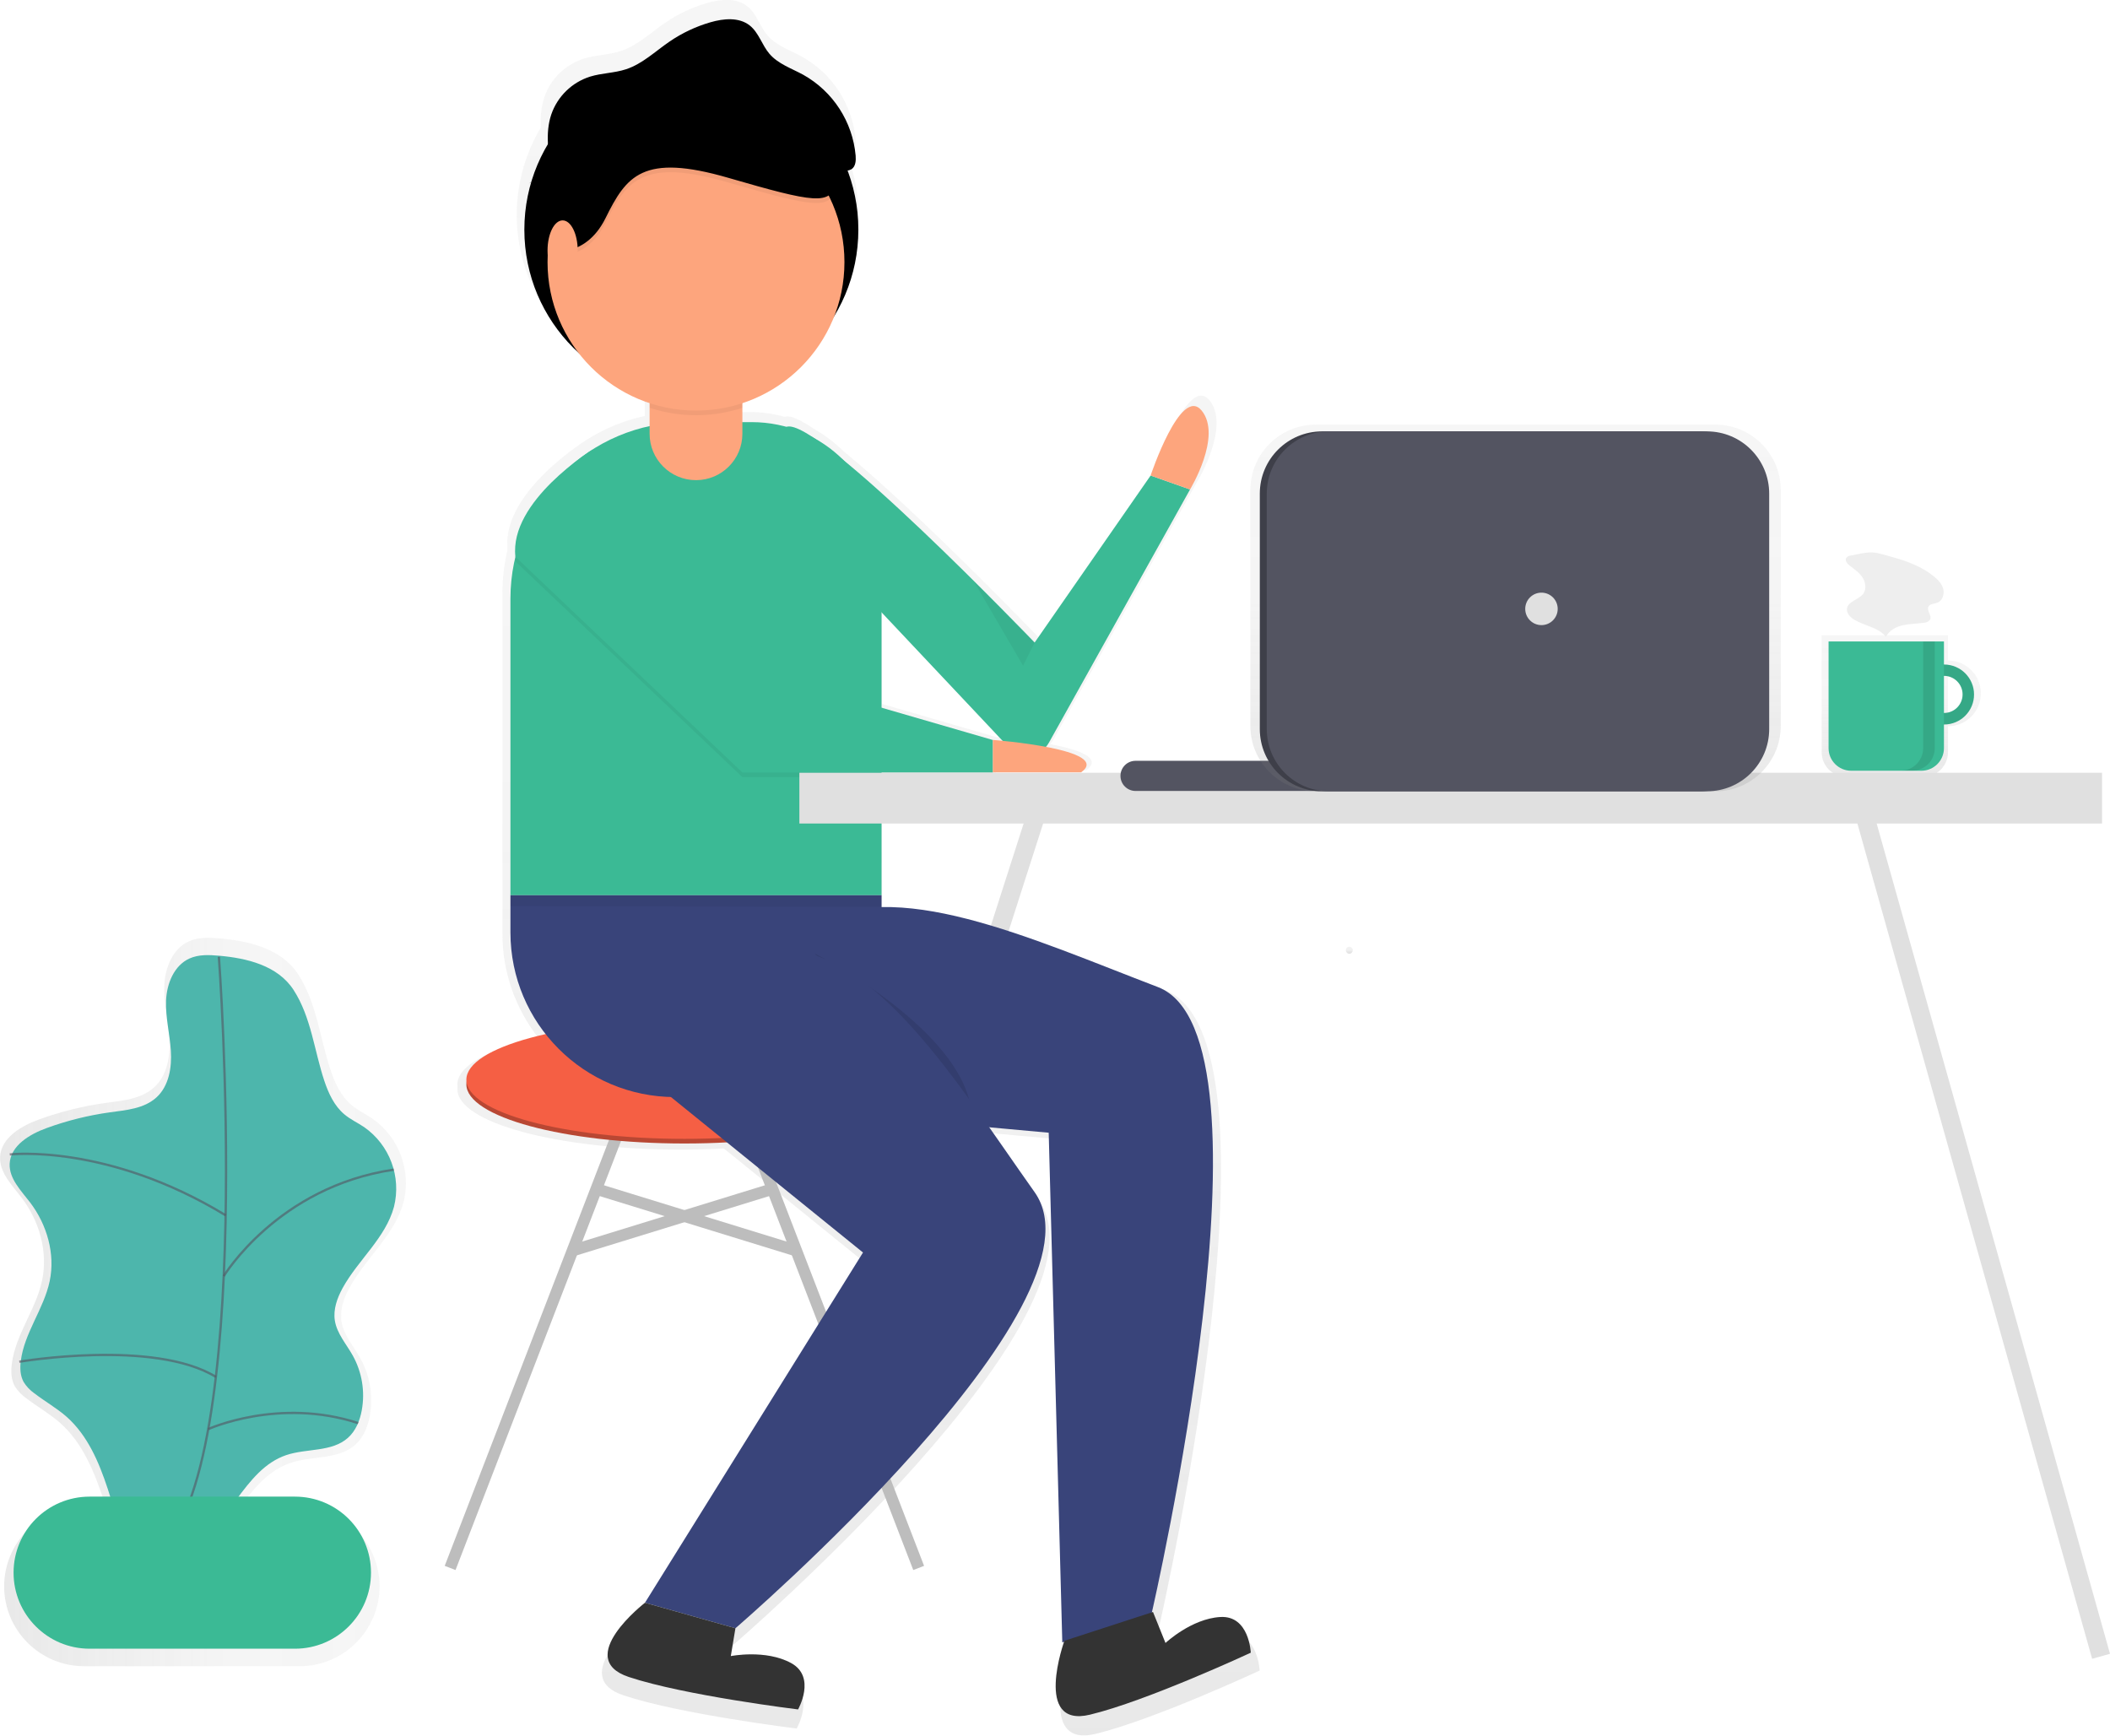
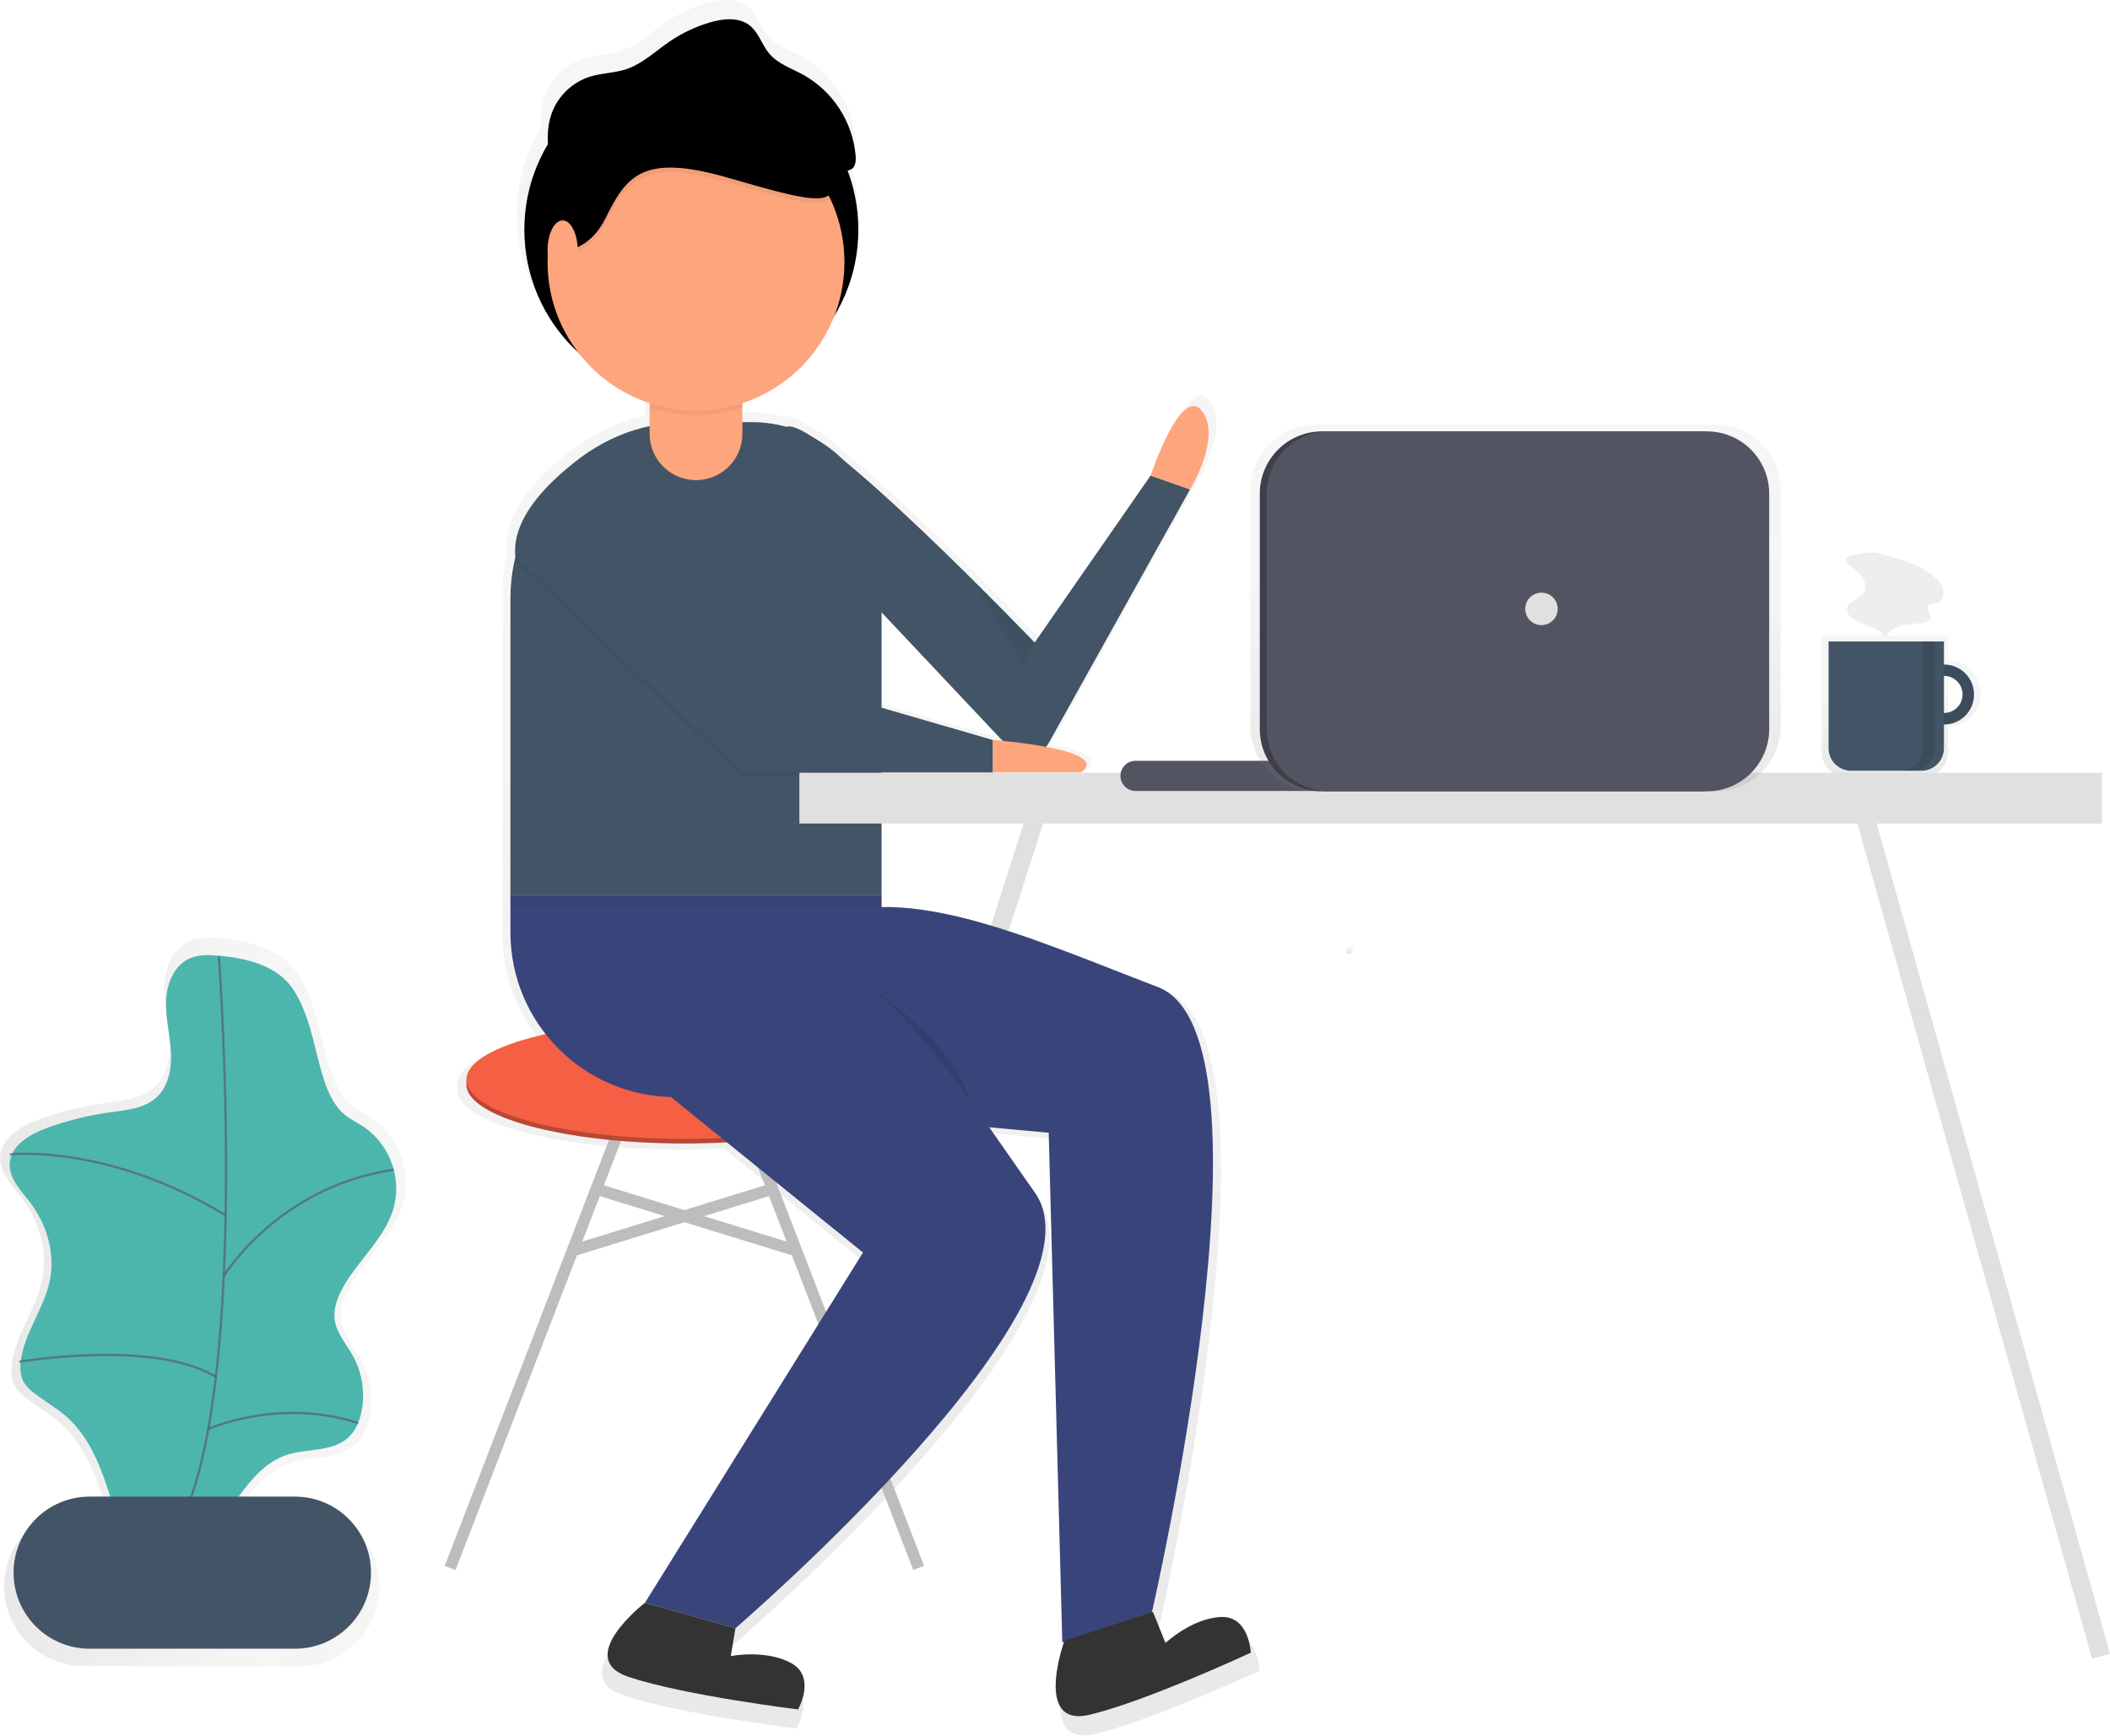
<svg xmlns="http://www.w3.org/2000/svg" xmlns:xlink="http://www.w3.org/1999/xlink" id="98fdd3a5-2c74-40f5-a4f2-41d93d22b358" data-name="Layer 1" width="909.67" height="748.22" viewBox="0 0 909.67 748.22">
  <defs>
    <linearGradient id="d011afd7-26ae-4e21-bfb4-bf8e8278f380" x1="966.56" y1="410.81" x2="966.56" y2="349.8" gradientUnits="userSpaceOnUse">
      <stop offset="0" stop-color="gray" stop-opacity="0.25" />
      <stop offset="0.54" stop-color="gray" stop-opacity="0.12" />
      <stop offset="1" stop-color="gray" stop-opacity="0.1" />
    </linearGradient>
    <linearGradient id="b1272ad6-7fba-4513-8921-9c5943220b72" x1="517.02" y1="824.11" x2="517.02" y2="75.89" xlink:href="#d011afd7-26ae-4e21-bfb4-bf8e8278f380" />
    <linearGradient id="40add73e-d2f5-4381-9257-44e56f6ed5b0" x1="146.88" y1="637.21" x2="321.94" y2="637.21" xlink:href="#d011afd7-26ae-4e21-bfb4-bf8e8278f380" />
    <linearGradient id="44499e99-1e42-4717-8565-691e3cc41d41" x1="728.6" y1="487.08" x2="728.6" y2="484.08" xlink:href="#d011afd7-26ae-4e21-bfb4-bf8e8278f380" />
    <linearGradient id="a8bd5eea-1591-45ad-a86c-0410ca3890b3" x1="653.39" y1="341.18" x2="653.39" y2="183.08" xlink:href="#d011afd7-26ae-4e21-bfb4-bf8e8278f380" />
  </defs>
  <g opacity="0.7">
    <path d="M986.71,360.7V349.8H932.24v50.39a10.62,10.62,0,0,0,10.62,10.62h33.23a10.62,10.62,0,0,0,10.62-10.62V389a14.16,14.16,0,1,0,0-28.33Zm0,22.88V366.14a8.72,8.72,0,1,1,0,17.43Z" transform="translate(-146.88 -75.89)" fill="url(#d011afd7-26ae-4e21-bfb4-bf8e8278f380)" />
  </g>
-   <path d="M985,362.4a12.93,12.93,0,1,0,12.93,12.93A12.93,12.93,0,0,0,985,362.4Zm0,20.89a8,8,0,1,1,8-8A8,8,0,0,1,985,383.29Z" transform="translate(-146.88 -75.89)" fill="#3bba95" />
+   <path d="M985,362.4a12.93,12.93,0,1,0,12.93,12.93A12.93,12.93,0,0,0,985,362.4Zm0,20.89a8,8,0,1,1,8-8A8,8,0,0,1,985,383.29Z" transform="translate(-146.88 -75.89)" fill="#425465" />
  <path d="M985,362.4a12.93,12.93,0,1,0,12.93,12.93A12.93,12.93,0,0,0,985,362.4Zm0,20.89a8,8,0,1,1,8-8A8,8,0,0,1,985,383.29Z" transform="translate(-146.88 -75.89)" opacity="0.1" />
-   <path d="M788.34,276.56h49.74a0,0,0,0,1,0,0v46a9.75,9.75,0,0,1-9.75,9.75H798.09a9.75,9.75,0,0,1-9.75-9.75v-46A0,0,0,0,1,788.34,276.56Z" fill="#3bba95" />
+   <path d="M788.34,276.56h49.74a0,0,0,0,1,0,0v46a9.75,9.75,0,0,1-9.75,9.75H798.09a9.75,9.75,0,0,1-9.75-9.75v-46A0,0,0,0,1,788.34,276.56Z" fill="#425465" />
  <path d="M976,352.45v46a9.7,9.7,0,0,1-9.7,9.7h5a9.7,9.7,0,0,0,9.7-9.7v-46Z" transform="translate(-146.88 -75.89)" opacity="0.1" />
  <path d="M945,315.37a2.9,2.9,0,0,0-2.2,1.12c-.65,1.18.53,2.52,1.61,3.33,2,1.5,4.09,3,5.45,5.07s1.78,5,.3,7c-1.93,2.62-6.55,3.19-7,6.41-.29,2.07,1.5,3.84,3.32,4.88,4.48,2.57,10.26,3.25,13.5,7.27,1.34-2.76,4.35-4.36,7.34-5s6.1-.63,9.14-1.09A3.16,3.16,0,0,0,979,343c.85-1.72-1.57-3.79-.73-5.51.64-1.32,2.5-1.21,3.86-1.74,2.22-.86,3.13-3.71,2.5-6s-2.41-4.09-4.28-5.56c-5-4-11.1-6.29-17.23-8-2.85-.78-6.2-2-9.16-2.12S947.86,314.89,945,315.37Z" transform="translate(-146.88 -75.89)" fill="#eee" />
  <line x1="449.06" y1="344.02" x2="345.06" y2="668.02" fill="none" stroke="#e0e0e0" stroke-miterlimit="10" stroke-width="8" />
  <g opacity="0.7">
    <path d="M676.52,780.4c-12.79.74-24.19,11.46-24.19,11.46l-5.51-13.67-.45.15c2.69-11.78,57.47-254.72,2.63-275.66-42.13-16.09-86.82-36-121.84-35.26V410h49.09v-2h38.86c7.45-5.32-3.38-9-15.47-11.27a11.06,11.06,0,0,0,1.3-1.83l62.24-111.67s14.32-23.52,5.11-34.77-22.5,28.64-22.5,28.64l-51.13,73.63S543,296.92,510.22,270.17A57.47,57.47,0,0,0,498,260.93c-6-4.05-10.53-6.16-12.77-5.33l-.06,0a57.29,57.29,0,0,0-15.28-2.08H465.8v-8.39a65.61,65.61,0,0,0,40.53-38.4,73.7,73.7,0,0,0,5.84-64.17,4.26,4.26,0,0,0,1.72-.6c1.85-1.19,2-3.8,1.86-6a45.56,45.56,0,0,0-23.12-35.62c-5.18-2.83-11.12-4.79-14.94-9.29-3.28-3.87-4.66-9.28-8.64-12.44-4.72-3.75-11.54-3.11-17.33-1.43a63.06,63.06,0,0,0-18.09,8.54c-6.26,4.29-11.92,9.8-19.13,12.18-5.12,1.69-10.68,1.65-15.84,3.24a26.6,26.6,0,0,0-17.12,16.69,34.75,34.75,0,0,0-1.46,13,73.22,73.22,0,0,0-7.35,16.71l-1.16.63,1.12-.5a73.62,73.62,0,0,0,20.74,75.09,65.55,65.55,0,0,0,31.45,22.32v10.15a77.33,77.33,0,0,0-25.1,10.28h0s-.65.4-1.77,1.16l-.34.23c-7.57,5.14-32.93,23.9-32.07,44.18q0,1.17,0,2.35a78,78,0,0,0-2.09,17.88V478.54A72.28,72.28,0,0,0,379,523.37c-21.34,4.78-34.94,12-34.94,20.11a6.55,6.55,0,0,1,0,2c0,14.4,43,26.08,96.13,26.08,6.42,0,12.69-.17,18.76-.5l60,48.56L422.85,774.1s-31.7,24.54-7.16,32.73,74.66,14.32,74.66,14.32,8.18-14.32-3.07-20.45-26.59-3.07-26.59-3.07l2-12.27s166.7-143.18,131.93-192.26c-6.65-9.39-13.3-19.08-20-28.62l26.24,2.39,6,224.76.75-.24c-1.5,4.42-12.1,37.74,11.4,32.1,25.16-6,70.93-27.33,70.93-27.33S689.31,779.66,676.52,780.4ZM576.25,393.66l-49.09-14.25v-42L580.51,394C577.89,393.79,576.25,393.66,576.25,393.66Z" transform="translate(-146.88 -75.89)" fill="url(#b1272ad6-7fba-4513-8921-9c5943220b72)" />
  </g>
  <circle cx="298.06" cy="99.02" r="72" />
-   <path d="M526.94,339.91l54.95,58.33a10.73,10.73,0,0,0,17.19-2.13l60.86-109.19-17-6-50,72s-93.87-97.84-107-93S526.94,339.91,526.94,339.91Z" transform="translate(-146.88 -75.89)" fill="#3bba95" />
+   <path d="M526.94,339.91l54.95,58.33a10.73,10.73,0,0,0,17.19-2.13l60.86-109.19-17-6-50,72s-93.87-97.84-107-93S526.94,339.91,526.94,339.91Z" transform="translate(-146.88 -75.89)" fill="#425465" />
  <line x1="275.06" y1="466.02" x2="194.06" y2="676.02" fill="none" stroke="#bdbdbd" stroke-miterlimit="10" stroke-width="5" />
  <line x1="315.06" y1="466.02" x2="396.06" y2="676.02" fill="none" stroke="#bdbdbd" stroke-miterlimit="10" stroke-width="5" />
  <ellipse cx="295.06" cy="467.52" rx="94" ry="25.5" fill="#b84733" />
  <ellipse cx="295.06" cy="465.52" rx="94" ry="25.5" fill="#f55f44" />
  <line x1="255.5" y1="512.15" x2="344.19" y2="539.48" fill="none" stroke="#bdbdbd" stroke-miterlimit="10" stroke-width="5" />
  <line x1="334.61" y1="512.15" x2="245.92" y2="539.48" fill="none" stroke="#bdbdbd" stroke-miterlimit="10" stroke-width="5" />
-   <path d="M296.15,182h27.91a56,56,0,0,1,56,56V386a0,0,0,0,1,0,0h-160a0,0,0,0,1,0,0V258.11A76.09,76.09,0,0,1,296.15,182Z" fill="#3bba95" />
+   <path d="M296.15,182h27.91a56,56,0,0,1,56,56V386a0,0,0,0,1,0,0h-160a0,0,0,0,1,0,0V258.11A76.09,76.09,0,0,1,296.15,182Z" fill="#425465" />
  <path d="M220.06,386h160a0,0,0,0,1,0,0v87a0,0,0,0,1,0,0h-89a71,71,0,0,1-71-71V386A0,0,0,0,1,220.06,386Z" fill="#39447a" />
  <path d="M369.1,317.95l97.84,93h108v-14l-93-27-79.55-98.24S366.26,294,369.1,317.95Z" transform="translate(-146.88 -75.89)" opacity="0.05" />
-   <path d="M369.1,315.95l97.84,93h108v-14l-93-27-79.55-98.24S366.26,292,369.1,315.95Z" transform="translate(-146.88 -75.89)" fill="#3bba95" />
+   <path d="M369.1,315.95l97.84,93h108v-14l-93-27-79.55-98.24S366.26,292,369.1,315.95Z" transform="translate(-146.88 -75.89)" fill="#425465" />
  <path d="M574.94,394.91s52,4,38,14h-38Z" transform="translate(-146.88 -75.89)" fill="#fda57d" />
  <path d="M642.94,280.91s13-39,22-28-5,34-5,34Z" transform="translate(-146.88 -75.89)" fill="#fda57d" />
  <polygon points="220.06 386.02 220.06 390.68 380.06 391.02 380.06 386.02 220.06 386.02" opacity="0.05" />
  <path d="M491.4,554.45,599,564.26,604.86,784l38.53-12.54s57.63-249,2.68-270-114.35-48.63-149.81-26.1S491.4,554.45,491.4,554.45Z" transform="translate(-146.88 -75.89)" fill="#39447a" />
  <path d="M497.94,486.91s59,30,67,64" transform="translate(-146.88 -75.89)" opacity="0.1" />
  <path d="M434.94,547.91l84,68-94,151,39,11s163-140,129-188-68-104-110-105S434.94,547.91,434.94,547.91Z" transform="translate(-146.88 -75.89)" fill="#39447a" />
  <polygon points="420.06 251.02 441.06 287.02 446.06 277.02 420.06 251.02" opacity="0.05" />
  <path d="M424.94,766.91s-31,24-7,32,73,14,73,14,8-14-3-20-26-3-26-3l2-12Z" transform="translate(-146.88 -75.89)" fill="#333" />
  <path d="M605.76,783.32s-13.62,37.76,11,31.86,69.36-26.73,69.36-26.73-.61-16.11-13.12-15.39-23.65,11.2-23.65,11.2l-5.39-13.37Z" transform="translate(-146.88 -75.89)" fill="#333" />
  <rect x="280.06" y="147.02" width="40" height="60" rx="20" ry="20" fill="#fda57d" />
  <path d="M446.94,224.91a20,20,0,0,0-20,20v6.8a64,64,0,0,0,40,0v-6.8A20,20,0,0,0,446.94,224.91Z" transform="translate(-146.88 -75.89)" opacity="0.05" />
  <circle cx="300.06" cy="113.02" r="64" fill="#fda57d" />
  <path d="M382.94,186s16,4.12,25-14.06,16-28.1,53-17.36,44.44,12.06,46.22,1.9c1.22-6.94-11.94-23.81-20.4-33.79-4.12-4.87-10.85-7.78-18-7.78H426.94l-25,11.57-19,16.53-4,22.32Z" transform="translate(-146.88 -75.89)" opacity="0.05" />
  <path d="M382.94,184s16,4.12,25-14.06,16-28.1,53-17.36,44.44,12.06,46.22,1.9c1.22-6.94-11.94-23.81-20.4-33.79-4.12-4.87-10.85-7.78-18-7.78H426.94l-25,11.57-19,16.53-4,22.32Z" transform="translate(-146.88 -75.89)" />
  <ellipse cx="242.56" cy="108.02" rx="6.5" ry="13" fill="#fda57d" />
  <path d="M384.79,150.46c-1.48-8.37-2.94-17.16-.24-25.22a26,26,0,0,1,16.74-16.32c5-1.55,10.48-1.52,15.49-3.17,7.05-2.32,12.58-7.71,18.71-11.91a61.66,61.66,0,0,1,17.69-8.35c5.66-1.64,12.33-2.27,16.95,1.4,3.88,3.09,5.23,8.38,8.44,12.16,3.74,4.4,9.54,6.31,14.61,9.08A44.54,44.54,0,0,1,515.77,143c.17,2.15,0,4.7-1.82,5.86a6.48,6.48,0,0,1-3.65.67c-25.58-.37-51.19-.73-76.66-3.08-7.92-.73-15.85-1.65-23.8-1.35a77.85,77.85,0,0,0-35,9.89" transform="translate(-146.88 -75.89)" />
  <g opacity="0.7">
    <path d="M320.88,594.15a34,34,0,0,0-13.47-36c-3-2-6.28-3.53-9-5.84-4.56-3.84-7.17-9.51-9.05-15.18-4.52-13.58-5.95-28.81-13.88-41.08-7.22-11.17-21.27-14.44-33.74-15.55-4.54-.41-9.31-.62-13.46,1.26-6.95,3.14-10.26,11.35-10.57,19s1.67,15.14,2.17,22.74-.86,16-6.48,21.14-13.65,5.77-21.1,6.8a139.71,139.71,0,0,0-28.59,7.1c-7.77,2.83-16.42,7.93-16.79,16.19-.3,6.75,5.15,12.14,9.24,17.51,7.65,10,11.47,23.29,8.88,35.64-2.64,12.57-11.47,23.36-13.08,36.11-.41,3.24-.29,6.68,1.28,9.54a17.45,17.45,0,0,0,4.83,5.11c4.8,3.71,10.16,6.69,14.7,10.71,9.47,8.39,14.6,20.56,18.55,32.58.38,1.16.72,2.33,1.08,3.49h-9.31a34.53,34.53,0,0,0-34.43,34.43h0a34.53,34.53,0,0,0,34.43,34.43h93a34.53,34.53,0,0,0,34.43-34.43h0A34.53,34.53,0,0,0,276,725.36H250.54c6-8.07,12.32-15.65,21.62-18.76s20.55-1.28,27.85-7.77c3.56-3.16,5.45-7.84,6.32-12.52a37.29,37.29,0,0,0-4.08-24.76c-2.93-5.23-7.21-10-8.14-15.9-.79-5.06,1-10.19,3.51-14.68C304.65,618.18,317.09,608.25,320.88,594.15Z" transform="translate(-146.88 -75.89)" fill="url(#40add73e-d2f5-4381-9257-44e56f6ed5b0)" />
  </g>
  <path d="M241.37,487.95c-4.32-.39-8.86-.59-12.82,1.2-6.61,3-9.77,10.81-10.07,18.06s1.59,14.41,2.06,21.66-.82,15.22-6.17,20.13-13,5.49-20.09,6.47a133,133,0,0,0-27.23,6.76c-7.4,2.69-15.64,7.56-16,15.42-.28,6.43,4.9,11.56,8.8,16.67,7.29,9.57,10.92,22.18,8.45,33.94-2.52,12-10.93,22.25-12.45,34.39-.39,3.08-.28,6.36,1.22,9.08a16.61,16.61,0,0,0,4.6,4.87c4.57,3.53,9.67,6.37,14,10.2,9,8,13.9,19.58,17.66,31A251.28,251.28,0,0,1,202,752.24c7.77-5,17.81-4.92,26.1-9,17.65-8.65,23.59-33.73,42.23-40,8.82-2.95,19.57-1.22,26.52-7.4,3.39-3,5.19-7.46,6-11.92A35.51,35.51,0,0,0,299,660.39c-2.79-5-6.87-9.5-7.76-15.14-.76-4.82,1-9.7,3.34-14,6.7-12.18,18.55-21.63,22.16-35.06a32.37,32.37,0,0,0-12.83-34.32c-2.83-1.91-6-3.36-8.6-5.56-4.35-3.66-6.82-9.06-8.62-14.45-4.31-12.93-5.67-27.44-13.22-39.12C266.62,492.12,253.24,489,241.37,487.95Z" transform="translate(-146.88 -75.89)" fill="#4db6ac" />
  <path d="M241.24,488.39S257.64,708,215,745.75" transform="translate(-146.88 -75.89)" fill="none" stroke="#535461" stroke-miterlimit="10" opacity="0.6" />
-   <rect x="5.85" y="645.27" width="154.09" height="65.57" rx="32.78" ry="32.78" fill="#3bba95" />
+   <rect x="5.85" y="645.27" width="154.09" height="65.57" rx="32.78" ry="32.78" fill="#425465" />
  <path d="M151.09,573.63s41.91-4.89,93.08,26.24" transform="translate(-146.88 -75.89)" fill="none" stroke="#535461" stroke-miterlimit="10" opacity="0.6" />
  <path d="M243.35,626.08s23.29-38.52,73.29-45.89" transform="translate(-146.88 -75.89)" fill="none" stroke="#535461" stroke-miterlimit="10" opacity="0.6" />
  <path d="M155.19,663s58.09-9.85,84.78,6.55" transform="translate(-146.88 -75.89)" fill="none" stroke="#535461" stroke-miterlimit="10" opacity="0.6" />
  <path d="M236.66,692.05s30.41-13.8,64.62-2.59" transform="translate(-146.88 -75.89)" fill="none" stroke="#535461" stroke-miterlimit="10" opacity="0.6" />
  <path d="M728.6,487.08a1.5,1.5,0,0,0,0-3,1.5,1.5,0,0,0,0,3Z" transform="translate(-146.88 -75.89)" fill="url(#44499e99-1e42-4717-8565-691e3cc41d41)" />
  <line x1="801.82" y1="344.02" x2="905.82" y2="714.11" fill="none" stroke="#e0e0e0" stroke-miterlimit="10" stroke-width="8" />
  <rect x="344.63" y="333.18" width="561.61" height="21.88" fill="#e0e0e0" />
  <rect x="483.06" y="328.02" width="92" height="13" rx="6.5" ry="6.5" fill="#535461" />
  <g opacity="0.7">
    <rect x="539.06" y="183.08" width="228.66" height="158.1" rx="28.22" ry="28.22" fill="url(#a8bd5eea-1591-45ad-a86c-0410ca3890b3)" />
  </g>
  <rect x="543.13" y="185.99" width="216.61" height="155.18" rx="26.84" ry="26.84" fill="#3e3f49" />
  <rect x="546.13" y="185.99" width="216.61" height="155.18" rx="26.84" ry="26.84" fill="#535461" />
  <circle cx="664.56" cy="262.52" r="7" fill="#e0e0e0" />
</svg>
